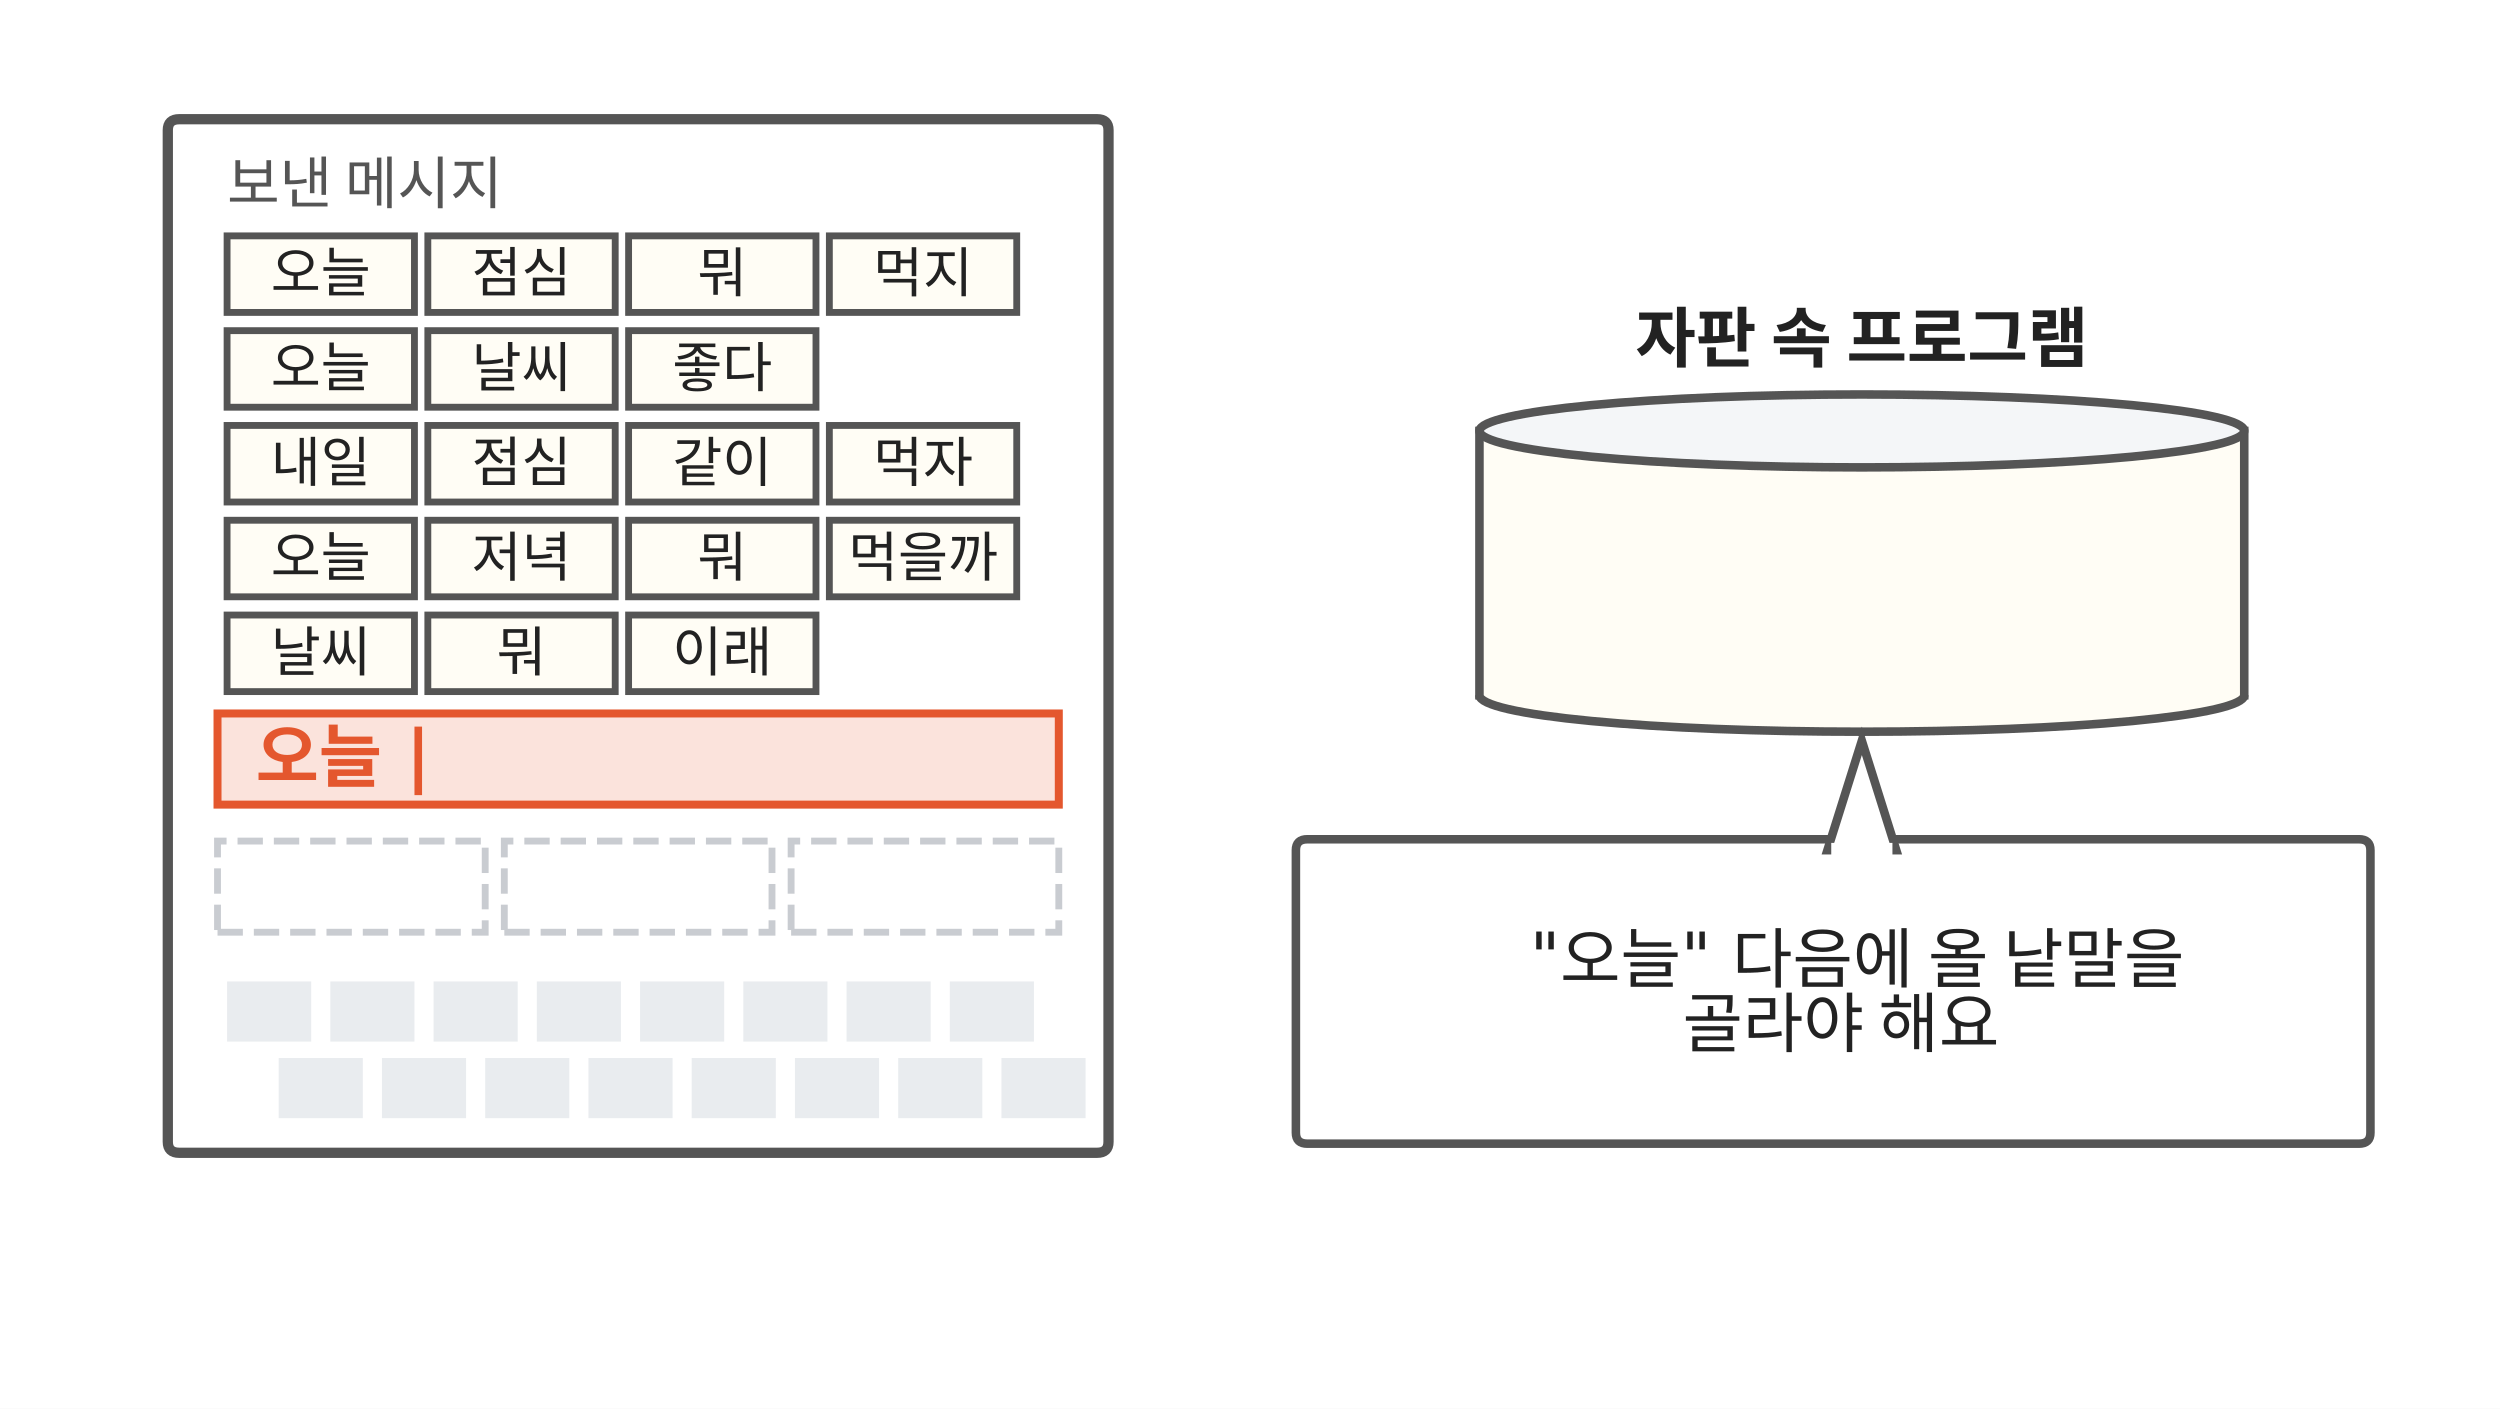
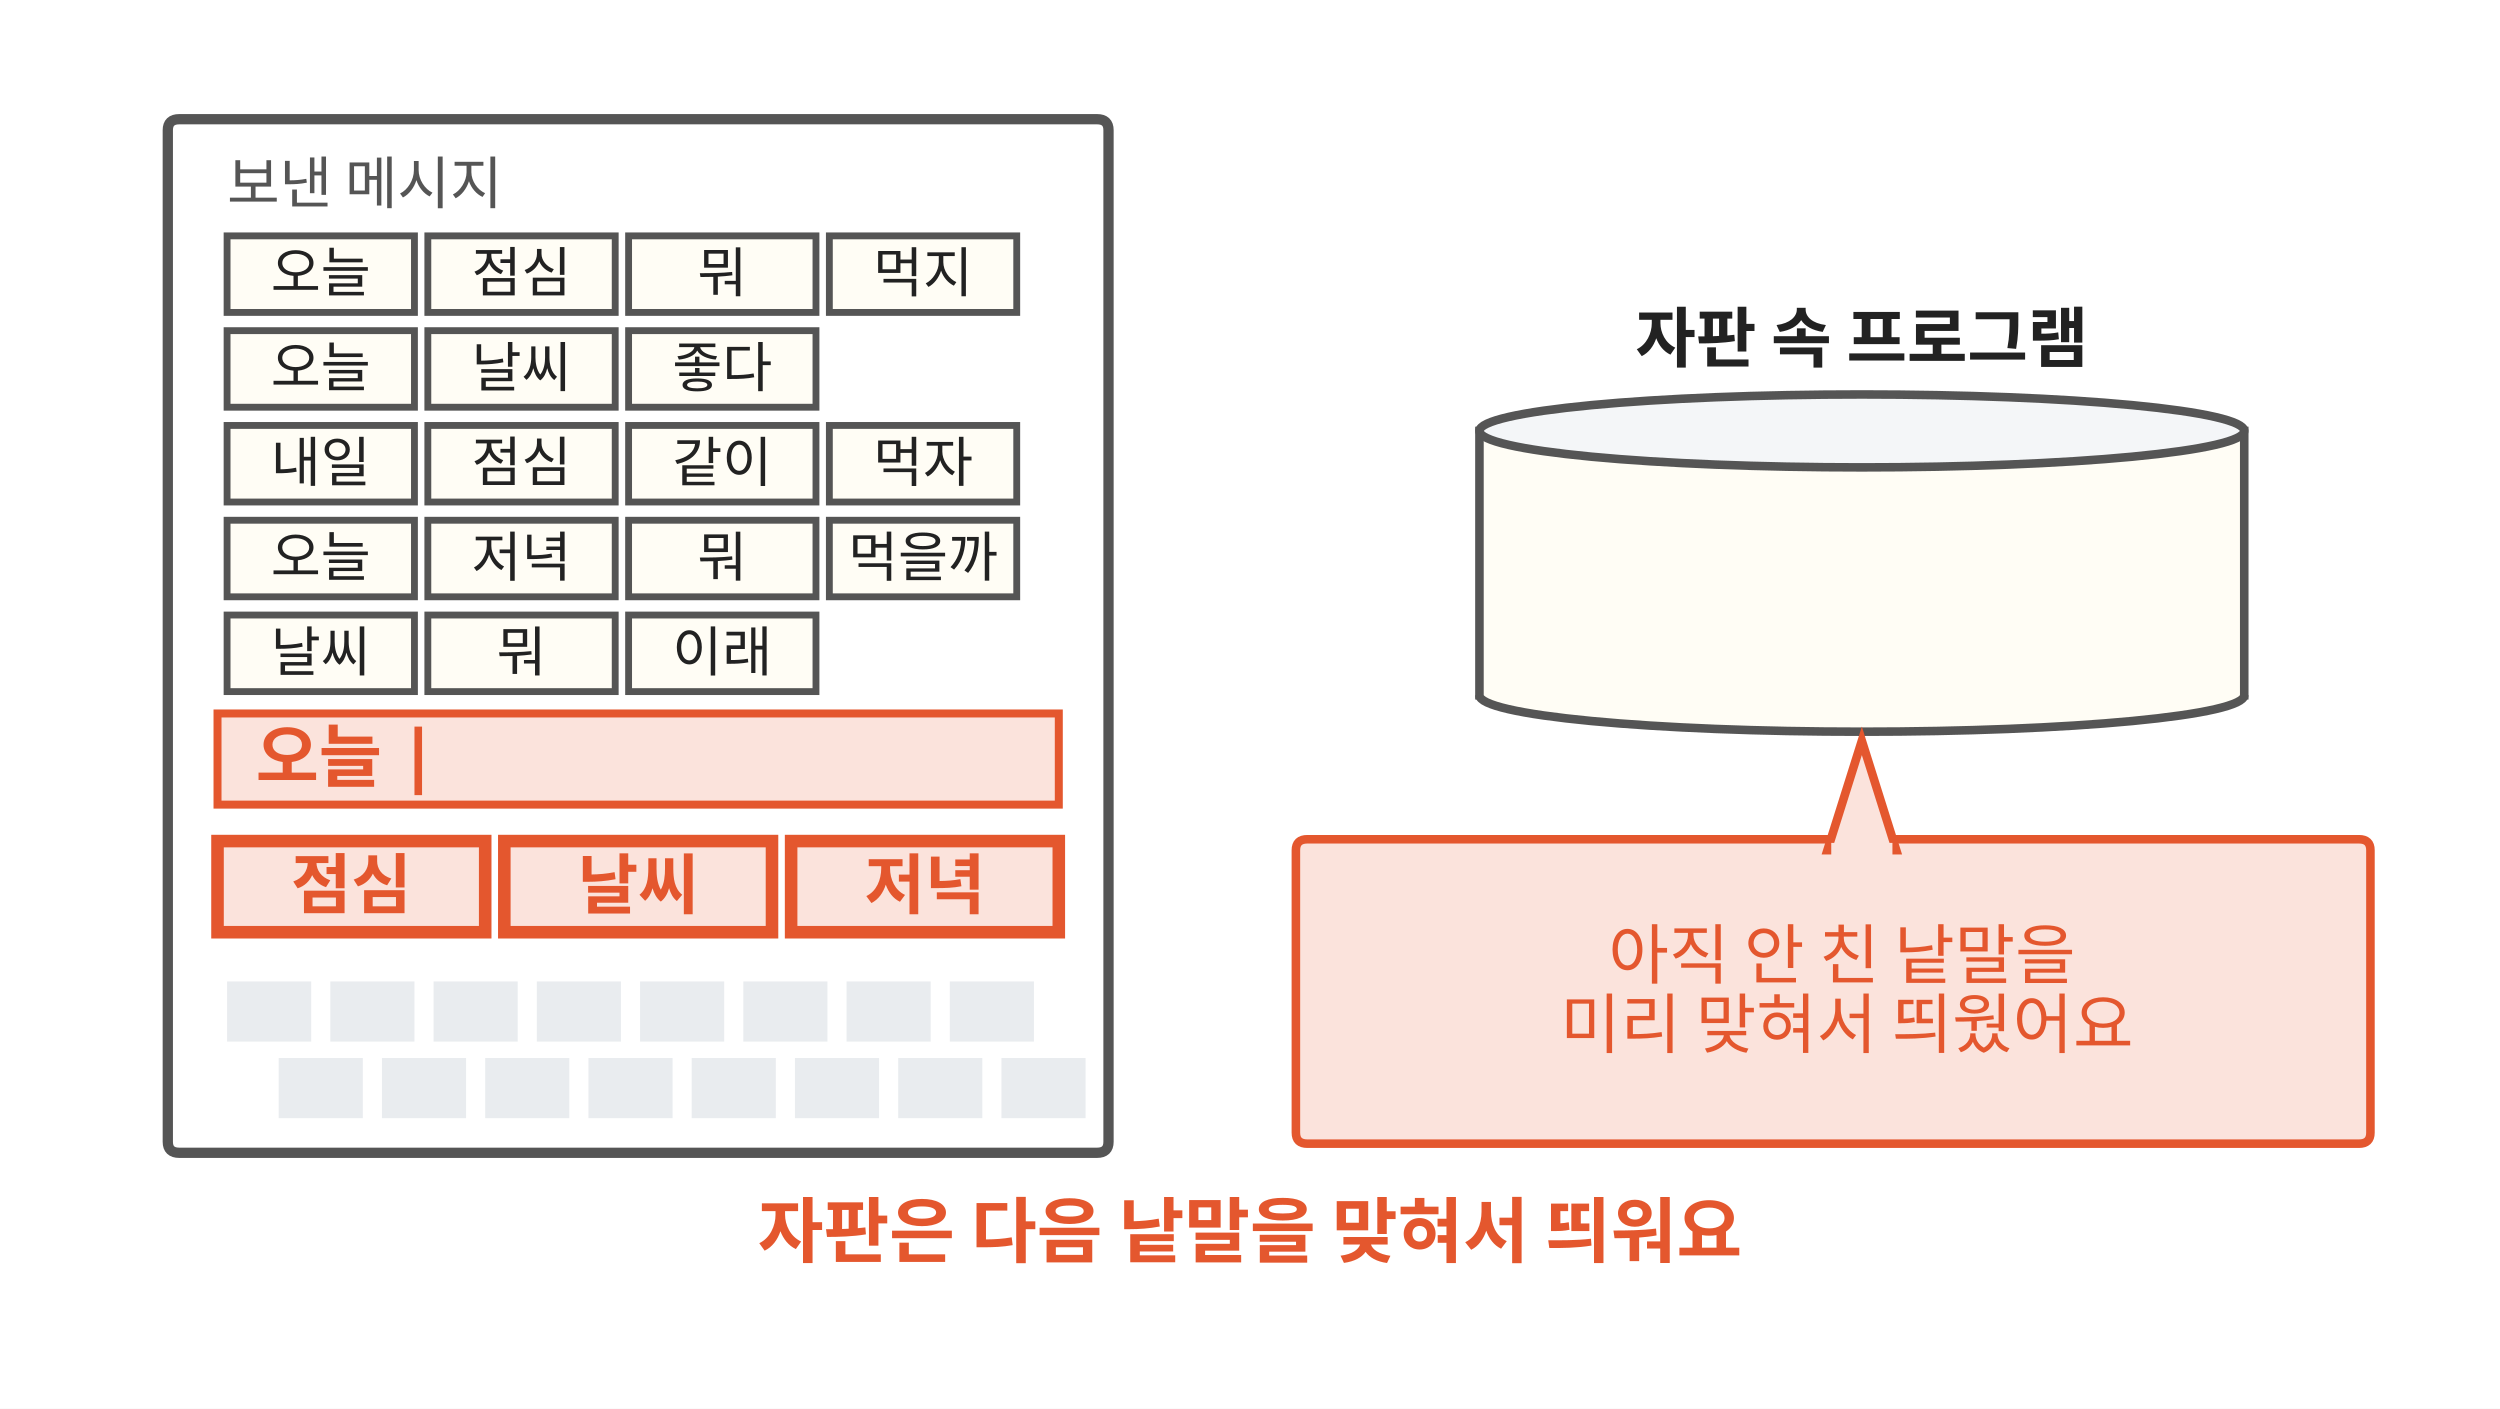
<svg xmlns="http://www.w3.org/2000/svg" width="437.76pt" height="246.672pt" viewBox="0 0 437.76 246.672" version="1.1">
  <defs>
    <style type="text/css">*{stroke-linejoin: round; stroke-linecap: butt}</style>
  </defs>
  <g id="figure_1">
    <g id="patch_1">
      <path d="M 0 246.672  L 437.76 246.672  L 437.76 0  L 0 0  z " style="fill: #ffffff" />
    </g>
    <g id="axes_1">
      <g id="patch_2">
-         <path d="M 18 228.672  L 419.76 228.672  L 419.76 18  L 18 18  L 18 228.672  z " clip-path="url(#p4fdcb2e951)" style="fill: none" />
+         <path d="M 18 228.672  L 419.76 228.672  L 419.76 18  L 18 18  L 18 228.672  z " clip-path="url(#p4ac43bb872)" style="fill: none" />
      </g>
      <g id="patch_3">
-         <path d="M 326.016 128.124  C 343.774 128.124 360.807 127.451 373.364 126.254  C 385.921 125.057 392.976 123.433 392.976 121.74  C 392.976 120.047 385.921 118.423 373.364 117.226  C 360.807 116.029 343.774 115.356 326.016 115.356  C 308.258 115.356 291.225 116.029 278.668 117.226  C 266.111 118.423 259.056 120.047 259.056 121.74  C 259.056 123.433 266.111 125.057 278.668 126.254  C 291.225 127.451 308.258 128.124 326.016 128.124  z " clip-path="url(#p4fdcb2e951)" style="fill: #fffdf5" />
+         <path d="M 326.016 128.124  C 343.774 128.124 360.807 127.451 373.364 126.254  C 385.921 125.057 392.976 123.433 392.976 121.74  C 392.976 120.047 385.921 118.423 373.364 117.226  C 360.807 116.029 343.774 115.356 326.016 115.356  C 308.258 115.356 291.225 116.029 278.668 117.226  C 266.111 118.423 259.056 120.047 259.056 121.74  C 259.056 123.433 266.111 125.057 278.668 126.254  C 291.225 127.451 308.258 128.124 326.016 128.124  z " clip-path="url(#p4ac43bb872)" style="fill: #fffdf5" />
      </g>
      <g id="patch_4">
-         <path d="M 259.056 121.74  L 392.976 121.74  L 392.976 75.456  L 259.056 75.456  z " clip-path="url(#p4fdcb2e951)" style="fill: #fffdf5" />
+         <path d="M 259.056 121.74  L 392.976 121.74  L 392.976 75.456  L 259.056 75.456  z " clip-path="url(#p4ac43bb872)" style="fill: #fffdf5" />
      </g>
      <g id="patch_5">
-         <path d="M 259.056 121.74  C 259.056 123.432 266.116 125.057 278.668 126.254  C 291.221 127.451 308.264 128.124 326.016 128.124  C 343.768 128.124 360.811 127.451 373.364 126.254  C 385.916 125.057 392.976 123.432 392.976 121.74  " clip-path="url(#p4fdcb2e951)" style="fill: none; stroke: #555555; stroke-width: 1.5; stroke-linejoin: miter" />
+         <path d="M 259.056 121.74  C 259.056 123.432 266.116 125.057 278.668 126.254  C 291.221 127.451 308.264 128.124 326.016 128.124  C 343.768 128.124 360.811 127.451 373.364 126.254  C 385.916 125.057 392.976 123.432 392.976 121.74  " clip-path="url(#p4ac43bb872)" style="fill: none; stroke: #555555; stroke-width: 1.5; stroke-linejoin: miter" />
      </g>
      <g id="patch_6">
-         <path d="M 326.016 81.84  C 343.774 81.84 360.807 81.167 373.364 79.97  C 385.921 78.773 392.976 77.149 392.976 75.456  C 392.976 73.763 385.921 72.139 373.364 70.942  C 360.807 69.745 343.774 69.072 326.016 69.072  C 308.258 69.072 291.225 69.745 278.668 70.942  C 266.111 72.139 259.056 73.763 259.056 75.456  C 259.056 77.149 266.111 78.773 278.668 79.97  C 291.225 81.167 308.258 81.84 326.016 81.84  z " clip-path="url(#p4fdcb2e951)" style="fill: #f4f6f8; stroke: #555555; stroke-width: 1.5; stroke-linejoin: miter" />
+         <path d="M 326.016 81.84  C 343.774 81.84 360.807 81.167 373.364 79.97  C 385.921 78.773 392.976 77.149 392.976 75.456  C 392.976 73.763 385.921 72.139 373.364 70.942  C 360.807 69.745 343.774 69.072 326.016 69.072  C 308.258 69.072 291.225 69.745 278.668 70.942  C 266.111 72.139 259.056 73.763 259.056 75.456  C 259.056 77.149 266.111 78.773 278.668 79.97  C 291.225 81.167 308.258 81.84 326.016 81.84  z " clip-path="url(#p4ac43bb872)" style="fill: #f4f6f8; stroke: #555555; stroke-width: 1.5; stroke-linejoin: miter" />
      </g>
      <g id="patch_7">
-         <path d="M 31.392 201.859  L 192.096 201.859  Q 194.105 201.859 194.105 199.944  L 194.105 22.788  Q 194.105 20.873 192.096 20.873  L 31.392 20.873  Q 29.383 20.873 29.383 22.788  L 29.383 199.944  Q 29.383 201.859 31.392 201.859  z " clip-path="url(#p4fdcb2e951)" style="fill: #ffffff; stroke: #555555; stroke-width: 1.8; stroke-linejoin: miter" />
+         <path d="M 31.392 201.859  L 192.096 201.859  Q 194.105 201.859 194.105 199.944  L 194.105 22.788  Q 194.105 20.873 192.096 20.873  L 31.392 20.873  Q 29.383 20.873 29.383 22.788  L 29.383 199.944  Q 29.383 201.859 31.392 201.859  z " clip-path="url(#p4ac43bb872)" style="fill: #ffffff; stroke: #555555; stroke-width: 1.8; stroke-linejoin: miter" />
      </g>
      <g id="patch_8">
-         <path d="M 39.762 54.708  L 72.572 54.708  L 72.572 41.302  L 39.762 41.302  z " clip-path="url(#p4fdcb2e951)" style="fill: #fffdf5; stroke: #555555; stroke-width: 1.2; stroke-linejoin: miter" />
+         <path d="M 39.762 54.708  L 72.572 54.708  L 72.572 41.302  L 39.762 41.302  z " clip-path="url(#p4ac43bb872)" style="fill: #fffdf5; stroke: #555555; stroke-width: 1.2; stroke-linejoin: miter" />
      </g>
      <g id="patch_9">
-         <path d="M 74.916 54.708  L 107.726 54.708  L 107.726 41.302  L 74.916 41.302  z " clip-path="url(#p4fdcb2e951)" style="fill: #fffdf5; stroke: #555555; stroke-width: 1.2; stroke-linejoin: miter" />
+         <path d="M 74.916 54.708  L 107.726 54.708  L 107.726 41.302  L 74.916 41.302  z " clip-path="url(#p4ac43bb872)" style="fill: #fffdf5; stroke: #555555; stroke-width: 1.2; stroke-linejoin: miter" />
      </g>
      <g id="patch_10">
-         <path d="M 110.07 54.708  L 142.88 54.708  L 142.88 41.302  L 110.07 41.302  z " clip-path="url(#p4fdcb2e951)" style="fill: #fffdf5; stroke: #555555; stroke-width: 1.2; stroke-linejoin: miter" />
+         <path d="M 110.07 54.708  L 142.88 54.708  L 142.88 41.302  L 110.07 41.302  z " clip-path="url(#p4ac43bb872)" style="fill: #fffdf5; stroke: #555555; stroke-width: 1.2; stroke-linejoin: miter" />
      </g>
      <g id="patch_11">
-         <path d="M 145.224 54.708  L 178.034 54.708  L 178.034 41.302  L 145.224 41.302  z " clip-path="url(#p4fdcb2e951)" style="fill: #fffdf5; stroke: #555555; stroke-width: 1.2; stroke-linejoin: miter" />
+         <path d="M 145.224 54.708  L 178.034 54.708  L 178.034 41.302  L 145.224 41.302  z " clip-path="url(#p4ac43bb872)" style="fill: #fffdf5; stroke: #555555; stroke-width: 1.2; stroke-linejoin: miter" />
      </g>
      <g id="patch_12">
-         <path d="M 39.762 71.306  L 72.572 71.306  L 72.572 57.9  L 39.762 57.9  z " clip-path="url(#p4fdcb2e951)" style="fill: #fffdf5; stroke: #555555; stroke-width: 1.2; stroke-linejoin: miter" />
+         <path d="M 39.762 71.306  L 72.572 71.306  L 72.572 57.9  L 39.762 57.9  z " clip-path="url(#p4ac43bb872)" style="fill: #fffdf5; stroke: #555555; stroke-width: 1.2; stroke-linejoin: miter" />
      </g>
      <g id="patch_13">
-         <path d="M 74.916 71.306  L 107.726 71.306  L 107.726 57.9  L 74.916 57.9  z " clip-path="url(#p4fdcb2e951)" style="fill: #fffdf5; stroke: #555555; stroke-width: 1.2; stroke-linejoin: miter" />
+         <path d="M 74.916 71.306  L 107.726 71.306  L 107.726 57.9  L 74.916 57.9  z " clip-path="url(#p4ac43bb872)" style="fill: #fffdf5; stroke: #555555; stroke-width: 1.2; stroke-linejoin: miter" />
      </g>
      <g id="patch_14">
-         <path d="M 110.07 71.306  L 142.88 71.306  L 142.88 57.9  L 110.07 57.9  z " clip-path="url(#p4fdcb2e951)" style="fill: #fffdf5; stroke: #555555; stroke-width: 1.2; stroke-linejoin: miter" />
+         <path d="M 110.07 71.306  L 142.88 71.306  L 142.88 57.9  L 110.07 57.9  z " clip-path="url(#p4ac43bb872)" style="fill: #fffdf5; stroke: #555555; stroke-width: 1.2; stroke-linejoin: miter" />
      </g>
      <g id="patch_15">
-         <path d="M 39.762 87.905  L 72.572 87.905  L 72.572 74.498  L 39.762 74.498  z " clip-path="url(#p4fdcb2e951)" style="fill: #fffdf5; stroke: #555555; stroke-width: 1.2; stroke-linejoin: miter" />
+         <path d="M 39.762 87.905  L 72.572 87.905  L 72.572 74.498  L 39.762 74.498  z " clip-path="url(#p4ac43bb872)" style="fill: #fffdf5; stroke: #555555; stroke-width: 1.2; stroke-linejoin: miter" />
      </g>
      <g id="patch_16">
-         <path d="M 74.916 87.905  L 107.726 87.905  L 107.726 74.498  L 74.916 74.498  z " clip-path="url(#p4fdcb2e951)" style="fill: #fffdf5; stroke: #555555; stroke-width: 1.2; stroke-linejoin: miter" />
+         <path d="M 74.916 87.905  L 107.726 87.905  L 107.726 74.498  L 74.916 74.498  z " clip-path="url(#p4ac43bb872)" style="fill: #fffdf5; stroke: #555555; stroke-width: 1.2; stroke-linejoin: miter" />
      </g>
      <g id="patch_17">
-         <path d="M 110.07 87.905  L 142.88 87.905  L 142.88 74.498  L 110.07 74.498  z " clip-path="url(#p4fdcb2e951)" style="fill: #fffdf5; stroke: #555555; stroke-width: 1.2; stroke-linejoin: miter" />
+         <path d="M 110.07 87.905  L 142.88 87.905  L 142.88 74.498  L 110.07 74.498  z " clip-path="url(#p4ac43bb872)" style="fill: #fffdf5; stroke: #555555; stroke-width: 1.2; stroke-linejoin: miter" />
      </g>
      <g id="patch_18">
-         <path d="M 145.224 87.905  L 178.034 87.905  L 178.034 74.498  L 145.224 74.498  z " clip-path="url(#p4fdcb2e951)" style="fill: #fffdf5; stroke: #555555; stroke-width: 1.2; stroke-linejoin: miter" />
+         <path d="M 145.224 87.905  L 178.034 87.905  L 178.034 74.498  L 145.224 74.498  z " clip-path="url(#p4ac43bb872)" style="fill: #fffdf5; stroke: #555555; stroke-width: 1.2; stroke-linejoin: miter" />
      </g>
      <g id="patch_19">
-         <path d="M 39.762 104.503  L 72.572 104.503  L 72.572 91.097  L 39.762 91.097  z " clip-path="url(#p4fdcb2e951)" style="fill: #fffdf5; stroke: #555555; stroke-width: 1.2; stroke-linejoin: miter" />
+         <path d="M 39.762 104.503  L 72.572 104.503  L 72.572 91.097  L 39.762 91.097  z " clip-path="url(#p4ac43bb872)" style="fill: #fffdf5; stroke: #555555; stroke-width: 1.2; stroke-linejoin: miter" />
      </g>
      <g id="patch_20">
-         <path d="M 74.916 104.503  L 107.726 104.503  L 107.726 91.097  L 74.916 91.097  z " clip-path="url(#p4fdcb2e951)" style="fill: #fffdf5; stroke: #555555; stroke-width: 1.2; stroke-linejoin: miter" />
+         <path d="M 74.916 104.503  L 107.726 104.503  L 107.726 91.097  L 74.916 91.097  z " clip-path="url(#p4ac43bb872)" style="fill: #fffdf5; stroke: #555555; stroke-width: 1.2; stroke-linejoin: miter" />
      </g>
      <g id="patch_21">
-         <path d="M 110.07 104.503  L 142.88 104.503  L 142.88 91.097  L 110.07 91.097  z " clip-path="url(#p4fdcb2e951)" style="fill: #fffdf5; stroke: #555555; stroke-width: 1.2; stroke-linejoin: miter" />
+         <path d="M 110.07 104.503  L 142.88 104.503  L 142.88 91.097  L 110.07 91.097  z " clip-path="url(#p4ac43bb872)" style="fill: #fffdf5; stroke: #555555; stroke-width: 1.2; stroke-linejoin: miter" />
      </g>
      <g id="patch_22">
-         <path d="M 145.224 104.503  L 178.034 104.503  L 178.034 91.097  L 145.224 91.097  z " clip-path="url(#p4fdcb2e951)" style="fill: #fffdf5; stroke: #555555; stroke-width: 1.2; stroke-linejoin: miter" />
+         <path d="M 145.224 104.503  L 178.034 104.503  L 178.034 91.097  L 145.224 91.097  z " clip-path="url(#p4ac43bb872)" style="fill: #fffdf5; stroke: #555555; stroke-width: 1.2; stroke-linejoin: miter" />
      </g>
      <g id="patch_23">
-         <path d="M 39.762 121.102  L 72.572 121.102  L 72.572 107.695  L 39.762 107.695  z " clip-path="url(#p4fdcb2e951)" style="fill: #fffdf5; stroke: #555555; stroke-width: 1.2; stroke-linejoin: miter" />
+         <path d="M 39.762 121.102  L 72.572 121.102  L 72.572 107.695  L 39.762 107.695  z " clip-path="url(#p4ac43bb872)" style="fill: #fffdf5; stroke: #555555; stroke-width: 1.2; stroke-linejoin: miter" />
      </g>
      <g id="patch_24">
-         <path d="M 74.916 121.102  L 107.726 121.102  L 107.726 107.695  L 74.916 107.695  z " clip-path="url(#p4fdcb2e951)" style="fill: #fffdf5; stroke: #555555; stroke-width: 1.2; stroke-linejoin: miter" />
+         <path d="M 74.916 121.102  L 107.726 121.102  L 107.726 107.695  L 74.916 107.695  z " clip-path="url(#p4ac43bb872)" style="fill: #fffdf5; stroke: #555555; stroke-width: 1.2; stroke-linejoin: miter" />
      </g>
      <g id="patch_25">
-         <path d="M 110.07 121.102  L 142.88 121.102  L 142.88 107.695  L 110.07 107.695  z " clip-path="url(#p4fdcb2e951)" style="fill: #fffdf5; stroke: #555555; stroke-width: 1.2; stroke-linejoin: miter" />
+         <path d="M 110.07 121.102  L 142.88 121.102  L 142.88 107.695  L 110.07 107.695  z " clip-path="url(#p4ac43bb872)" style="fill: #fffdf5; stroke: #555555; stroke-width: 1.2; stroke-linejoin: miter" />
      </g>
      <g id="patch_26">
-         <path d="M 38.088 140.892  L 185.4 140.892  L 185.4 124.932  L 38.088 124.932  z " clip-path="url(#p4fdcb2e951)" style="fill: #fbe3dc; stroke: #e4572e; stroke-width: 1.4; stroke-linejoin: miter" />
+         <path d="M 38.088 140.892  L 185.4 140.892  L 185.4 124.932  L 38.088 124.932  z " clip-path="url(#p4ac43bb872)" style="fill: #fbe3dc; stroke: #e4572e; stroke-width: 1.4; stroke-linejoin: miter" />
      </g>
      <g id="patch_27">
-         <path d="M 38.088 163.236  L 84.96 163.236  L 84.96 147.276  L 38.088 147.276  z " clip-path="url(#p4fdcb2e951)" style="fill: #ffffff; stroke-dasharray: 4.44,1.92; stroke-dashoffset: 0; stroke: #c9ccd1; stroke-width: 1.2; stroke-linejoin: miter" />
+         <path d="M 38.088 163.236  L 84.96 163.236  L 84.96 147.276  L 38.088 147.276  z " clip-path="url(#p4ac43bb872)" style="fill: #fbe3dc; stroke: #e4572e; stroke-width: 2.2; stroke-linejoin: miter" />
      </g>
      <g id="patch_28">
-         <path d="M 88.308 163.236  L 135.18 163.236  L 135.18 147.276  L 88.308 147.276  z " clip-path="url(#p4fdcb2e951)" style="fill: #ffffff; stroke-dasharray: 4.44,1.92; stroke-dashoffset: 0; stroke: #c9ccd1; stroke-width: 1.2; stroke-linejoin: miter" />
+         <path d="M 88.308 163.236  L 135.18 163.236  L 135.18 147.276  L 88.308 147.276  z " clip-path="url(#p4ac43bb872)" style="fill: #fbe3dc; stroke: #e4572e; stroke-width: 2.2; stroke-linejoin: miter" />
      </g>
      <g id="patch_29">
-         <path d="M 138.528 163.236  L 185.4 163.236  L 185.4 147.276  L 138.528 147.276  z " clip-path="url(#p4fdcb2e951)" style="fill: #ffffff; stroke-dasharray: 4.44,1.92; stroke-dashoffset: 0; stroke: #c9ccd1; stroke-width: 1.2; stroke-linejoin: miter" />
+         <path d="M 138.528 163.236  L 185.4 163.236  L 185.4 147.276  L 138.528 147.276  z " clip-path="url(#p4ac43bb872)" style="fill: #fbe3dc; stroke: #e4572e; stroke-width: 2.2; stroke-linejoin: miter" />
      </g>
      <g id="patch_30">
-         <path d="M 39.762 182.388  L 54.493 182.388  L 54.493 171.854  L 39.762 171.854  z " clip-path="url(#p4fdcb2e951)" style="fill: #e9ecef" />
+         <path d="M 39.762 182.388  L 54.493 182.388  L 54.493 171.854  L 39.762 171.854  z " clip-path="url(#p4ac43bb872)" style="fill: #e9ecef" />
      </g>
      <g id="patch_31">
-         <path d="M 57.841 182.388  L 72.572 182.388  L 72.572 171.854  L 57.841 171.854  z " clip-path="url(#p4fdcb2e951)" style="fill: #e9ecef" />
+         <path d="M 57.841 182.388  L 72.572 182.388  L 72.572 171.854  L 57.841 171.854  z " clip-path="url(#p4ac43bb872)" style="fill: #e9ecef" />
      </g>
      <g id="patch_32">
-         <path d="M 75.92 182.388  L 90.652 182.388  L 90.652 171.854  L 75.92 171.854  z " clip-path="url(#p4fdcb2e951)" style="fill: #e9ecef" />
+         <path d="M 75.92 182.388  L 90.652 182.388  L 90.652 171.854  L 75.92 171.854  z " clip-path="url(#p4ac43bb872)" style="fill: #e9ecef" />
      </g>
      <g id="patch_33">
-         <path d="M 94 182.388  L 108.731 182.388  L 108.731 171.854  L 94 171.854  z " clip-path="url(#p4fdcb2e951)" style="fill: #e9ecef" />
+         <path d="M 94 182.388  L 108.731 182.388  L 108.731 171.854  L 94 171.854  z " clip-path="url(#p4ac43bb872)" style="fill: #e9ecef" />
      </g>
      <g id="patch_34">
-         <path d="M 112.079 182.388  L 126.81 182.388  L 126.81 171.854  L 112.079 171.854  z " clip-path="url(#p4fdcb2e951)" style="fill: #e9ecef" />
+         <path d="M 112.079 182.388  L 126.81 182.388  L 126.81 171.854  L 112.079 171.854  z " clip-path="url(#p4ac43bb872)" style="fill: #e9ecef" />
      </g>
      <g id="patch_35">
-         <path d="M 130.158 182.388  L 144.889 182.388  L 144.889 171.854  L 130.158 171.854  z " clip-path="url(#p4fdcb2e951)" style="fill: #e9ecef" />
+         <path d="M 130.158 182.388  L 144.889 182.388  L 144.889 171.854  L 130.158 171.854  z " clip-path="url(#p4ac43bb872)" style="fill: #e9ecef" />
      </g>
      <g id="patch_36">
-         <path d="M 148.237 182.388  L 162.968 182.388  L 162.968 171.854  L 148.237 171.854  z " clip-path="url(#p4fdcb2e951)" style="fill: #e9ecef" />
+         <path d="M 148.237 182.388  L 162.968 182.388  L 162.968 171.854  L 148.237 171.854  z " clip-path="url(#p4ac43bb872)" style="fill: #e9ecef" />
      </g>
      <g id="patch_37">
-         <path d="M 166.316 182.388  L 181.048 182.388  L 181.048 171.854  L 166.316 171.854  z " clip-path="url(#p4fdcb2e951)" style="fill: #e9ecef" />
+         <path d="M 166.316 182.388  L 181.048 182.388  L 181.048 171.854  L 166.316 171.854  z " clip-path="url(#p4ac43bb872)" style="fill: #e9ecef" />
      </g>
      <g id="patch_38">
-         <path d="M 48.802 195.794  L 63.533 195.794  L 63.533 185.261  L 48.802 185.261  z " clip-path="url(#p4fdcb2e951)" style="fill: #e9ecef" />
+         <path d="M 48.802 195.794  L 63.533 195.794  L 63.533 185.261  L 48.802 185.261  z " clip-path="url(#p4ac43bb872)" style="fill: #e9ecef" />
      </g>
      <g id="patch_39">
-         <path d="M 66.881 195.794  L 81.612 195.794  L 81.612 185.261  L 66.881 185.261  z " clip-path="url(#p4fdcb2e951)" style="fill: #e9ecef" />
+         <path d="M 66.881 195.794  L 81.612 195.794  L 81.612 185.261  L 66.881 185.261  z " clip-path="url(#p4ac43bb872)" style="fill: #e9ecef" />
      </g>
      <g id="patch_40">
-         <path d="M 84.96 195.794  L 99.691 195.794  L 99.691 185.261  L 84.96 185.261  z " clip-path="url(#p4fdcb2e951)" style="fill: #e9ecef" />
+         <path d="M 84.96 195.794  L 99.691 195.794  L 99.691 185.261  L 84.96 185.261  z " clip-path="url(#p4ac43bb872)" style="fill: #e9ecef" />
      </g>
      <g id="patch_41">
-         <path d="M 103.039 195.794  L 117.77 195.794  L 117.77 185.261  L 103.039 185.261  z " clip-path="url(#p4fdcb2e951)" style="fill: #e9ecef" />
+         <path d="M 103.039 195.794  L 117.77 195.794  L 117.77 185.261  L 103.039 185.261  z " clip-path="url(#p4ac43bb872)" style="fill: #e9ecef" />
      </g>
      <g id="patch_42">
-         <path d="M 121.118 195.794  L 135.85 195.794  L 135.85 185.261  L 121.118 185.261  z " clip-path="url(#p4fdcb2e951)" style="fill: #e9ecef" />
+         <path d="M 121.118 195.794  L 135.85 195.794  L 135.85 185.261  L 121.118 185.261  z " clip-path="url(#p4ac43bb872)" style="fill: #e9ecef" />
      </g>
      <g id="patch_43">
-         <path d="M 139.198 195.794  L 153.929 195.794  L 153.929 185.261  L 139.198 185.261  z " clip-path="url(#p4fdcb2e951)" style="fill: #e9ecef" />
+         <path d="M 139.198 195.794  L 153.929 195.794  L 153.929 185.261  L 139.198 185.261  z " clip-path="url(#p4ac43bb872)" style="fill: #e9ecef" />
      </g>
      <g id="patch_44">
-         <path d="M 157.277 195.794  L 172.008 195.794  L 172.008 185.261  L 157.277 185.261  z " clip-path="url(#p4fdcb2e951)" style="fill: #e9ecef" />
+         <path d="M 157.277 195.794  L 172.008 195.794  L 172.008 185.261  L 157.277 185.261  z " clip-path="url(#p4ac43bb872)" style="fill: #e9ecef" />
      </g>
      <g id="patch_45">
-         <path d="M 175.356 195.794  L 190.087 195.794  L 190.087 185.261  L 175.356 185.261  z " clip-path="url(#p4fdcb2e951)" style="fill: #e9ecef" />
+         <path d="M 175.356 195.794  L 190.087 195.794  L 190.087 185.261  L 175.356 185.261  z " clip-path="url(#p4ac43bb872)" style="fill: #e9ecef" />
      </g>
      <g id="patch_46">
-         <path d="M 228.924 200.263  L 413.064 200.263  Q 415.073 200.263 415.073 198.348  L 415.073 148.872  Q 415.073 146.957 413.064 146.957  L 228.924 146.957  Q 226.915 146.957 226.915 148.872  L 226.915 198.348  Q 226.915 200.263 228.924 200.263  z " clip-path="url(#p4fdcb2e951)" style="fill: #ffffff; stroke: #555555; stroke-width: 1.5; stroke-linejoin: miter" />
+         <path d="M 228.924 200.263  L 413.064 200.263  Q 415.073 200.263 415.073 198.348  L 415.073 148.872  Q 415.073 146.957 413.064 146.957  L 228.924 146.957  Q 226.915 146.957 226.915 148.872  L 226.915 198.348  Q 226.915 200.263 228.924 200.263  z " clip-path="url(#p4ac43bb872)" style="fill: #fbe3dc; stroke: #e4572e; stroke-width: 1.5; stroke-linejoin: miter" />
      </g>
      <g id="line2d_1">
-         <path d="M 259.056 121.74  L 259.056 75.456  " clip-path="url(#p4fdcb2e951)" style="fill: none; stroke: #555555; stroke-width: 1.5; stroke-linecap: square" />
+         <path d="M 259.056 121.74  L 259.056 75.456  " clip-path="url(#p4ac43bb872)" style="fill: none; stroke: #555555; stroke-width: 1.5; stroke-linecap: square" />
      </g>
      <g id="line2d_2">
-         <path d="M 392.976 121.74  L 392.976 75.456  " clip-path="url(#p4fdcb2e951)" style="fill: none; stroke: #555555; stroke-width: 1.5; stroke-linecap: square" />
+         <path d="M 392.976 121.74  L 392.976 75.456  " clip-path="url(#p4ac43bb872)" style="fill: none; stroke: #555555; stroke-width: 1.5; stroke-linecap: square" />
      </g>
      <g id="text_1">
        <text style="fill: #222222; font: 700 11.5px 'Apple SD Gothic Neo', 'Noto Sans KR', 'Malgun Gothic', 'DejaVu Sans', 'Bitstream Vera Sans', 'Computer Modern Sans Serif', 'Lucida Grande', 'Verdana', 'Geneva', 'Lucid', 'Arial', 'Helvetica', 'Avant Garde', sans-serif; text-anchor: middle" x="326.016" y="63.338" transform="rotate(-0 326.016 63.33772)">자판 속 프로그램</text>
      </g>
      <g id="text_2">
        <text style="fill: #555555; font: 10px 'Apple SD Gothic Neo', 'Noto Sans KR', 'Malgun Gothic', 'DejaVu Sans', 'Bitstream Vera Sans', 'Computer Modern Sans Serif', 'Lucida Grande', 'Verdana', 'Geneva', 'Lucid', 'Arial', 'Helvetica', 'Avant Garde', sans-serif; text-anchor: start" x="39.762" y="35.675" transform="rotate(-0 39.762 35.67494)">보낸 메시지</text>
      </g>
      <g id="text_3">
        <text style="fill: #222222; font: 9.5px 'Apple SD Gothic Neo', 'Noto Sans KR', 'Malgun Gothic', 'DejaVu Sans', 'Bitstream Vera Sans', 'Computer Modern Sans Serif', 'Lucida Grande', 'Verdana', 'Geneva', 'Lucid', 'Arial', 'Helvetica', 'Avant Garde', sans-serif; text-anchor: middle" x="56.167" y="51.102" transform="rotate(-0 56.1672 51.10195)">오늘</text>
      </g>
      <g id="text_4">
        <text style="fill: #222222; font: 9.5px 'Apple SD Gothic Neo', 'Noto Sans KR', 'Malgun Gothic', 'DejaVu Sans', 'Bitstream Vera Sans', 'Computer Modern Sans Serif', 'Lucida Grande', 'Verdana', 'Geneva', 'Lucid', 'Arial', 'Helvetica', 'Avant Garde', sans-serif; text-anchor: middle" x="91.321" y="51.102" transform="rotate(-0 91.3212 51.10195)">점심</text>
      </g>
      <g id="text_5">
        <text style="fill: #222222; font: 9.5px 'Apple SD Gothic Neo', 'Noto Sans KR', 'Malgun Gothic', 'DejaVu Sans', 'Bitstream Vera Sans', 'Computer Modern Sans Serif', 'Lucida Grande', 'Verdana', 'Geneva', 'Lucid', 'Arial', 'Helvetica', 'Avant Garde', sans-serif; text-anchor: middle" x="126.475" y="51.15" transform="rotate(-0 126.4752 51.15019)">뭐</text>
      </g>
      <g id="text_6">
        <text style="fill: #222222; font: 9.5px 'Apple SD Gothic Neo', 'Noto Sans KR', 'Malgun Gothic', 'DejaVu Sans', 'Bitstream Vera Sans', 'Computer Modern Sans Serif', 'Lucida Grande', 'Verdana', 'Geneva', 'Lucid', 'Arial', 'Helvetica', 'Avant Garde', sans-serif; text-anchor: middle" x="161.629" y="51.15" transform="rotate(-0 161.6292 51.15019)">먹지</text>
      </g>
      <g id="text_7">
        <text style="fill: #222222; font: 9.5px 'Apple SD Gothic Neo', 'Noto Sans KR', 'Malgun Gothic', 'DejaVu Sans', 'Bitstream Vera Sans', 'Computer Modern Sans Serif', 'Lucida Grande', 'Verdana', 'Geneva', 'Lucid', 'Arial', 'Helvetica', 'Avant Garde', sans-serif; text-anchor: middle" x="56.167" y="67.7" transform="rotate(-0 56.1672 67.70035)">오늘</text>
      </g>
      <g id="text_8">
        <text style="fill: #222222; font: 9.5px 'Apple SD Gothic Neo', 'Noto Sans KR', 'Malgun Gothic', 'DejaVu Sans', 'Bitstream Vera Sans', 'Computer Modern Sans Serif', 'Lucida Grande', 'Verdana', 'Geneva', 'Lucid', 'Arial', 'Helvetica', 'Avant Garde', sans-serif; text-anchor: middle" x="91.321" y="67.749" transform="rotate(-0 91.3212 67.74859)">날씨</text>
      </g>
      <g id="text_9">
        <text style="fill: #222222; font: 9.5px 'Apple SD Gothic Neo', 'Noto Sans KR', 'Malgun Gothic', 'DejaVu Sans', 'Bitstream Vera Sans', 'Computer Modern Sans Serif', 'Lucida Grande', 'Verdana', 'Geneva', 'Lucid', 'Arial', 'Helvetica', 'Avant Garde', sans-serif; text-anchor: middle" x="126.475" y="67.749" transform="rotate(-0 126.4752 67.74859)">좋다</text>
      </g>
      <g id="text_10">
        <text style="fill: #222222; font: 9.5px 'Apple SD Gothic Neo', 'Noto Sans KR', 'Malgun Gothic', 'DejaVu Sans', 'Bitstream Vera Sans', 'Computer Modern Sans Serif', 'Lucida Grande', 'Verdana', 'Geneva', 'Lucid', 'Arial', 'Helvetica', 'Avant Garde', sans-serif; text-anchor: middle" x="56.167" y="84.347" transform="rotate(-0 56.1672 84.34699)">내일</text>
      </g>
      <g id="text_11">
        <text style="fill: #222222; font: 9.5px 'Apple SD Gothic Neo', 'Noto Sans KR', 'Malgun Gothic', 'DejaVu Sans', 'Bitstream Vera Sans', 'Computer Modern Sans Serif', 'Lucida Grande', 'Verdana', 'Geneva', 'Lucid', 'Arial', 'Helvetica', 'Avant Garde', sans-serif; text-anchor: middle" x="91.321" y="84.299" transform="rotate(-0 91.3212 84.29875)">점심</text>
      </g>
      <g id="text_12">
        <text style="fill: #222222; font: 9.5px 'Apple SD Gothic Neo', 'Noto Sans KR', 'Malgun Gothic', 'DejaVu Sans', 'Bitstream Vera Sans', 'Computer Modern Sans Serif', 'Lucida Grande', 'Verdana', 'Geneva', 'Lucid', 'Arial', 'Helvetica', 'Avant Garde', sans-serif; text-anchor: middle" x="126.475" y="84.347" transform="rotate(-0 126.4752 84.34699)">같이</text>
      </g>
      <g id="text_13">
        <text style="fill: #222222; font: 9.5px 'Apple SD Gothic Neo', 'Noto Sans KR', 'Malgun Gothic', 'DejaVu Sans', 'Bitstream Vera Sans', 'Computer Modern Sans Serif', 'Lucida Grande', 'Verdana', 'Geneva', 'Lucid', 'Arial', 'Helvetica', 'Avant Garde', sans-serif; text-anchor: middle" x="161.629" y="84.347" transform="rotate(-0 161.6292 84.34699)">먹자</text>
      </g>
      <g id="text_14">
        <text style="fill: #222222; font: 9.5px 'Apple SD Gothic Neo', 'Noto Sans KR', 'Malgun Gothic', 'DejaVu Sans', 'Bitstream Vera Sans', 'Computer Modern Sans Serif', 'Lucida Grande', 'Verdana', 'Geneva', 'Lucid', 'Arial', 'Helvetica', 'Avant Garde', sans-serif; text-anchor: middle" x="56.167" y="100.897" transform="rotate(-0 56.1672 100.8971)">오늘</text>
      </g>
      <g id="text_15">
        <text style="fill: #222222; font: 9.5px 'Apple SD Gothic Neo', 'Noto Sans KR', 'Malgun Gothic', 'DejaVu Sans', 'Bitstream Vera Sans', 'Computer Modern Sans Serif', 'Lucida Grande', 'Verdana', 'Geneva', 'Lucid', 'Arial', 'Helvetica', 'Avant Garde', sans-serif; text-anchor: middle" x="91.321" y="100.945" transform="rotate(-0 91.3212 100.9454)">저녁</text>
      </g>
      <g id="text_16">
        <text style="fill: #222222; font: 9.5px 'Apple SD Gothic Neo', 'Noto Sans KR', 'Malgun Gothic', 'DejaVu Sans', 'Bitstream Vera Sans', 'Computer Modern Sans Serif', 'Lucida Grande', 'Verdana', 'Geneva', 'Lucid', 'Arial', 'Helvetica', 'Avant Garde', sans-serif; text-anchor: middle" x="126.475" y="100.945" transform="rotate(-0 126.4752 100.9454)">뭐</text>
      </g>
      <g id="text_17">
        <text style="fill: #222222; font: 9.5px 'Apple SD Gothic Neo', 'Noto Sans KR', 'Malgun Gothic', 'DejaVu Sans', 'Bitstream Vera Sans', 'Computer Modern Sans Serif', 'Lucida Grande', 'Verdana', 'Geneva', 'Lucid', 'Arial', 'Helvetica', 'Avant Garde', sans-serif; text-anchor: middle" x="161.629" y="100.945" transform="rotate(-0 161.6292 100.9454)">먹을까</text>
      </g>
      <g id="text_18">
        <text style="fill: #222222; font: 9.5px 'Apple SD Gothic Neo', 'Noto Sans KR', 'Malgun Gothic', 'DejaVu Sans', 'Bitstream Vera Sans', 'Computer Modern Sans Serif', 'Lucida Grande', 'Verdana', 'Geneva', 'Lucid', 'Arial', 'Helvetica', 'Avant Garde', sans-serif; text-anchor: middle" x="56.167" y="117.544" transform="rotate(-0 56.1672 117.5438)">날씨</text>
      </g>
      <g id="text_19">
        <text style="fill: #222222; font: 9.5px 'Apple SD Gothic Neo', 'Noto Sans KR', 'Malgun Gothic', 'DejaVu Sans', 'Bitstream Vera Sans', 'Computer Modern Sans Serif', 'Lucida Grande', 'Verdana', 'Geneva', 'Lucid', 'Arial', 'Helvetica', 'Avant Garde', sans-serif; text-anchor: middle" x="91.321" y="117.544" transform="rotate(-0 91.3212 117.5438)">뭐</text>
      </g>
      <g id="text_20">
        <text style="fill: #222222; font: 9.5px 'Apple SD Gothic Neo', 'Noto Sans KR', 'Malgun Gothic', 'DejaVu Sans', 'Bitstream Vera Sans', 'Computer Modern Sans Serif', 'Lucida Grande', 'Verdana', 'Geneva', 'Lucid', 'Arial', 'Helvetica', 'Avant Garde', sans-serif; text-anchor: middle" x="126.475" y="117.544" transform="rotate(-0 126.4752 117.5438)">이래</text>
      </g>
      <g id="text_21">
        <text style="fill: #e4572e; font: 700 12px 'Apple SD Gothic Neo', 'Noto Sans KR', 'Malgun Gothic', 'DejaVu Sans', 'Bitstream Vera Sans', 'Computer Modern Sans Serif', 'Lucida Grande', 'Verdana', 'Geneva', 'Lucid', 'Arial', 'Helvetica', 'Avant Garde', sans-serif; text-anchor: start" x="44.784" y="136.824" transform="rotate(-0 44.784 136.8242)">오늘 |</text>
      </g>
+       <g id="text_22">
+         <text style="fill: #e4572e; font: 700 11.5px 'Apple SD Gothic Neo', 'Noto Sans KR', 'Malgun Gothic', 'DejaVu Sans', 'Bitstream Vera Sans', 'Computer Modern Sans Serif', 'Lucida Grande', 'Verdana', 'Geneva', 'Lucid', 'Arial', 'Helvetica', 'Avant Garde', sans-serif; text-anchor: middle" x="61.524" y="159.005" transform="rotate(-0 61.524 159.0052)">점심</text>
+       </g>
+       <g id="text_23">
+         <text style="fill: #e4572e; font: 700 11.5px 'Apple SD Gothic Neo', 'Noto Sans KR', 'Malgun Gothic', 'DejaVu Sans', 'Bitstream Vera Sans', 'Computer Modern Sans Serif', 'Lucida Grande', 'Verdana', 'Geneva', 'Lucid', 'Arial', 'Helvetica', 'Avant Garde', sans-serif; text-anchor: middle" x="111.744" y="159.064" transform="rotate(-0 111.744 159.0636)">날씨</text>
+       </g>
+       <g id="text_24">
+         <text style="fill: #e4572e; font: 700 11.5px 'Apple SD Gothic Neo', 'Noto Sans KR', 'Malgun Gothic', 'DejaVu Sans', 'Bitstream Vera Sans', 'Computer Modern Sans Serif', 'Lucida Grande', 'Verdana', 'Geneva', 'Lucid', 'Arial', 'Helvetica', 'Avant Garde', sans-serif; text-anchor: middle" x="161.964" y="159.064" transform="rotate(-0 161.964 159.0636)">저녁</text>
+       </g>
      <g id="patch_47">
-         <path d="M 319.99 148.872  L 332.042 148.872  L 326.016 129.72  z " clip-path="url(#p4fdcb2e951)" style="fill: #ffffff; stroke: #555555; stroke-width: 1.5; stroke-linejoin: miter" />
-       </g>
-       <g id="text_22">
-         <text style="fill: #222222; font: 11.5px 'Apple SD Gothic Neo', 'Noto Sans KR', 'Malgun Gothic', 'DejaVu Sans', 'Bitstream Vera Sans', 'Computer Modern Sans Serif', 'Lucida Grande', 'Verdana', 'Geneva', 'Lucid', 'Arial', 'Helvetica', 'Avant Garde', sans-serif" transform="translate(267.8883 171.5084)">"오늘" 다음에 올 낱말을</text>
-         <text style="fill: #222222; font: 11.5px 'Apple SD Gothic Neo', 'Noto Sans KR', 'Malgun Gothic', 'DejaVu Sans', 'Bitstream Vera Sans', 'Computer Modern Sans Serif', 'Lucida Grande', 'Verdana', 'Geneva', 'Lucid', 'Arial', 'Helvetica', 'Avant Garde', sans-serif" transform="translate(294.6132 183.3268)">골라야 해요</text>
+         <path d="M 319.99 148.872  L 332.042 148.872  L 326.016 129.72  z " clip-path="url(#p4ac43bb872)" style="fill: #fbe3dc; stroke: #e4572e; stroke-width: 1.5; stroke-linejoin: miter" />
+       </g>
+       <g id="text_25">
+         <text style="fill: #e4572e; font: 11.5px 'Apple SD Gothic Neo', 'Noto Sans KR', 'Malgun Gothic', 'DejaVu Sans', 'Bitstream Vera Sans', 'Computer Modern Sans Serif', 'Lucida Grande', 'Verdana', 'Geneva', 'Lucid', 'Arial', 'Helvetica', 'Avant Garde', sans-serif" transform="translate(281.6415 171.3499)">아직 안 친 낱말을</text>
+         <text style="fill: #e4572e; font: 11.5px 'Apple SD Gothic Neo', 'Noto Sans KR', 'Malgun Gothic', 'DejaVu Sans', 'Bitstream Vera Sans', 'Computer Modern Sans Serif', 'Lucida Grande', 'Verdana', 'Geneva', 'Lucid', 'Arial', 'Helvetica', 'Avant Garde', sans-serif" transform="translate(273.2061 183.4853)">미리 맞혀서 띄웠어요</text>
+       </g>
+       <g id="text_26">
+         <text style="fill: #e4572e; font: 700 12.5px 'Apple SD Gothic Neo', 'Noto Sans KR', 'Malgun Gothic', 'DejaVu Sans', 'Bitstream Vera Sans', 'Computer Modern Sans Serif', 'Lucida Grande', 'Verdana', 'Geneva', 'Lucid', 'Arial', 'Helvetica', 'Avant Garde', sans-serif; text-anchor: middle" x="218.88" y="220.061" transform="rotate(-0 218.88 220.0612)">자판은 다음 낱말을 맞혀서 띄워요</text>
      </g>
      <g id="patch_48">
-         <path d="M 320.659 150.149  L 331.373 150.149  L 331.373 147.595  L 320.659 147.595  z " clip-path="url(#p4fdcb2e951)" style="fill: #ffffff" />
+         <path d="M 320.659 150.149  L 331.373 150.149  L 331.373 147.595  L 320.659 147.595  z " clip-path="url(#p4ac43bb872)" style="fill: #fbe3dc" />
      </g>
    </g>
  </g>
  <defs>
-     <clipPath id="p4fdcb2e951">
+     <clipPath id="p4ac43bb872">
      <rect x="18" y="18" width="401.76" height="210.672" />
    </clipPath>
  </defs>
</svg>
